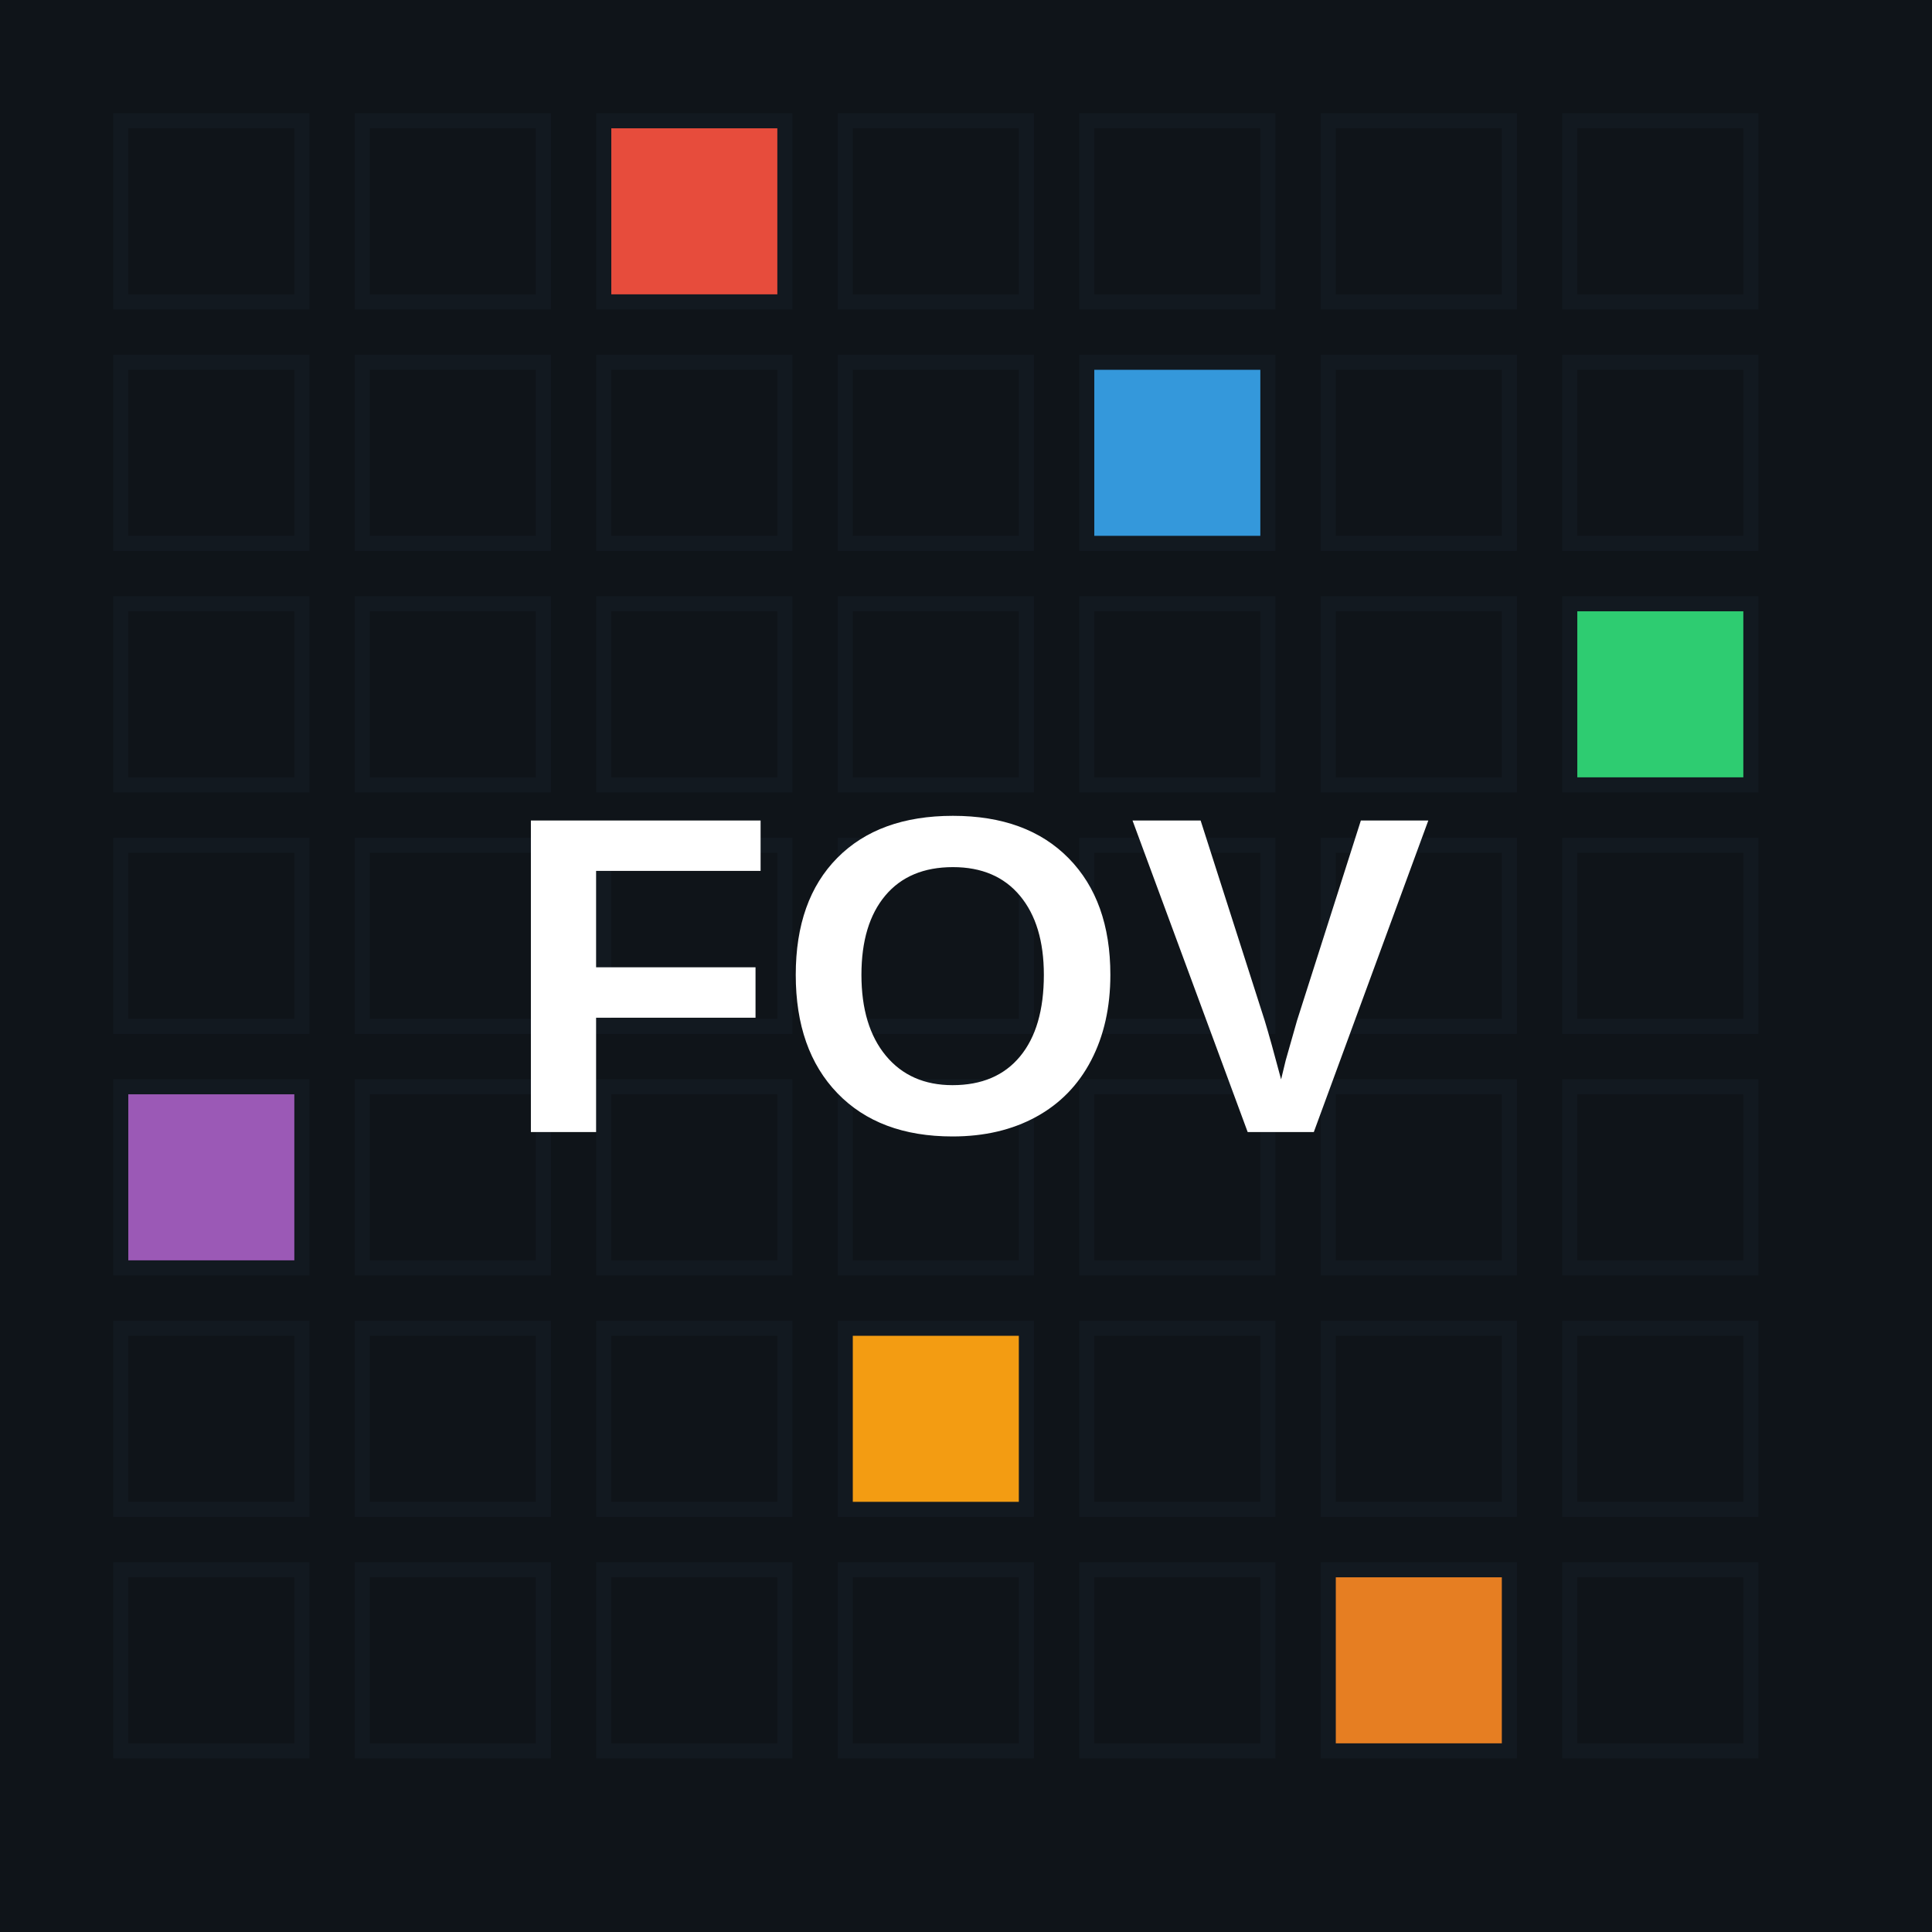
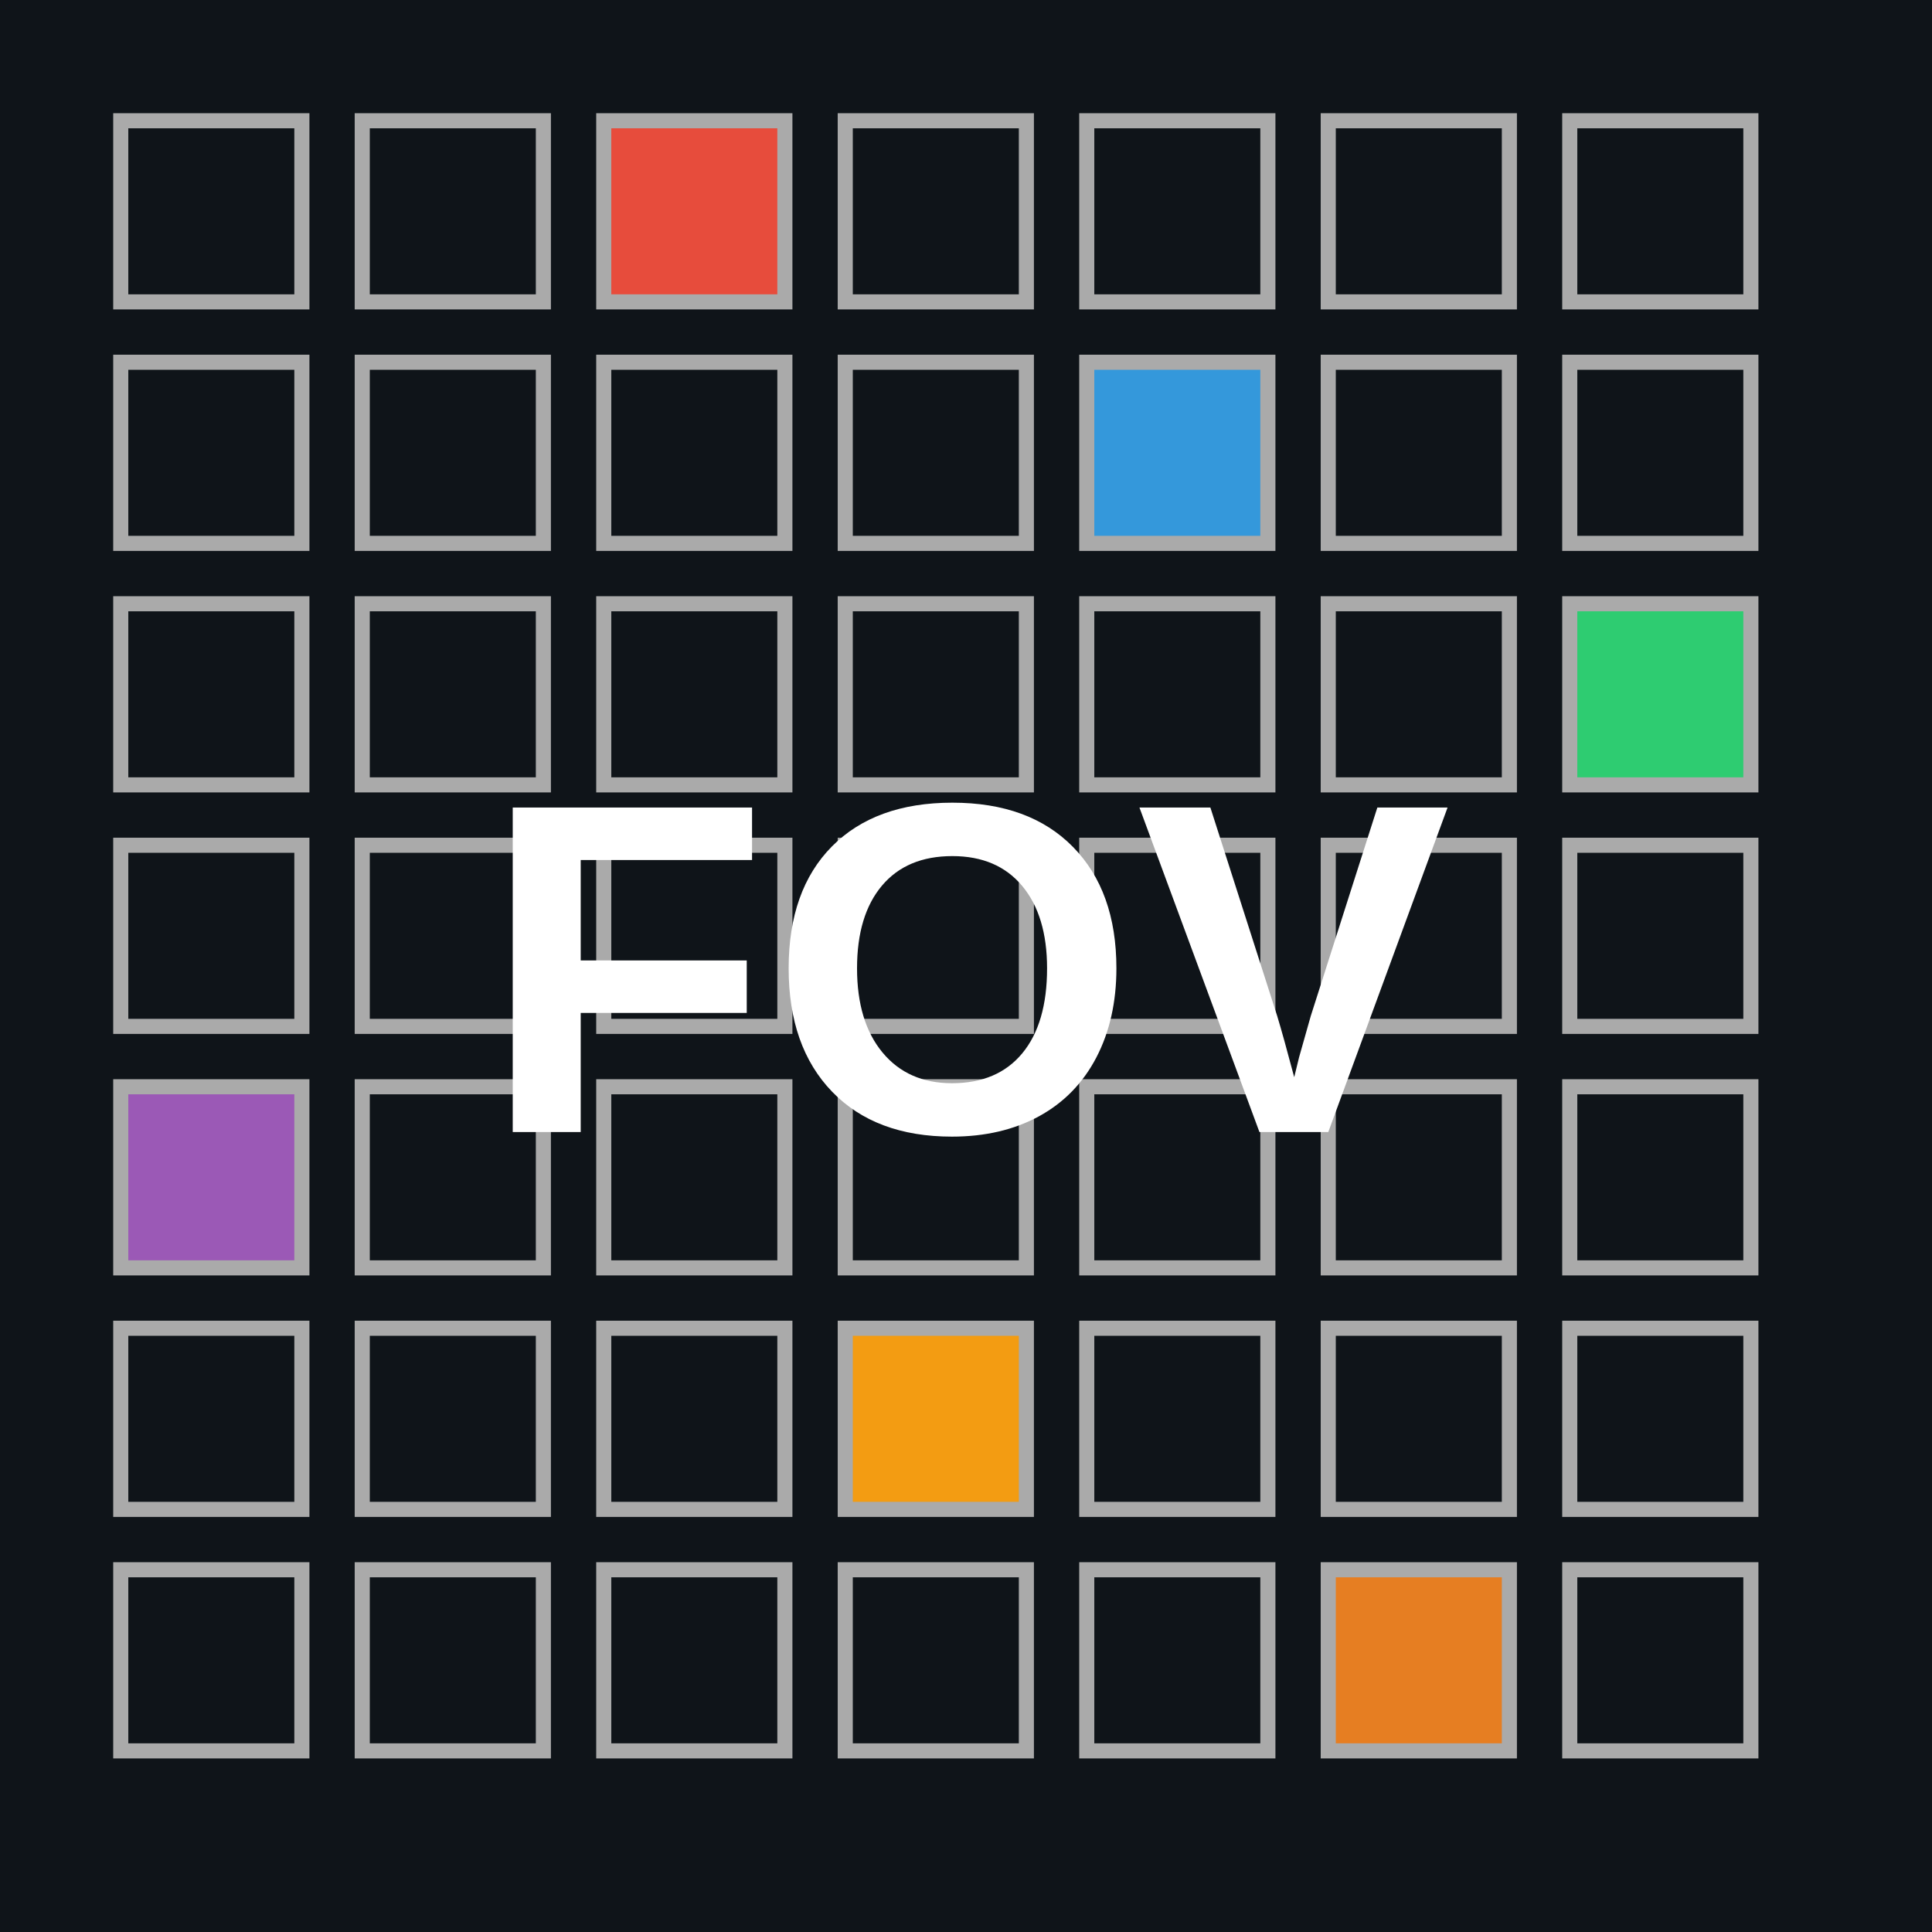
<svg xmlns="http://www.w3.org/2000/svg" viewBox="0 0 512 512" width="512" height="512">
  <rect width="512" height="512" fill="#0f1419" />
-   <g stroke="#121920" stroke-width="4">
+   <g stroke="#AAAAAA" stroke-width="4">
    <rect x="32" y="32" width="48" height="48" fill="#0f1419" />
    <rect x="96" y="32" width="48" height="48" fill="#0f1419" />
    <rect x="160" y="32" width="48" height="48" fill="#e74c3c" />
    <rect x="224" y="32" width="48" height="48" fill="#0f1419" />
    <rect x="288" y="32" width="48" height="48" fill="#0f1419" />
    <rect x="352" y="32" width="48" height="48" fill="#0f1419" />
    <rect x="416" y="32" width="48" height="48" fill="#0f1419" />
    <rect x="32" y="96" width="48" height="48" fill="#0f1419" />
    <rect x="96" y="96" width="48" height="48" fill="#0f1419" />
    <rect x="160" y="96" width="48" height="48" fill="#0f1419" />
    <rect x="224" y="96" width="48" height="48" fill="#0f1419" />
    <rect x="288" y="96" width="48" height="48" fill="#3498db" />
    <rect x="352" y="96" width="48" height="48" fill="#0f1419" />
    <rect x="416" y="96" width="48" height="48" fill="#0f1419" />
    <rect x="32" y="160" width="48" height="48" fill="#0f1419" />
    <rect x="96" y="160" width="48" height="48" fill="#0f1419" />
    <rect x="160" y="160" width="48" height="48" fill="#0f1419" />
    <rect x="224" y="160" width="48" height="48" fill="#0f1419" />
    <rect x="288" y="160" width="48" height="48" fill="#0f1419" />
    <rect x="352" y="160" width="48" height="48" fill="#0f1419" />
    <rect x="416" y="160" width="48" height="48" fill="#2ecc71" />
    <rect x="32" y="224" width="48" height="48" fill="#0f1419" />
    <rect x="96" y="224" width="48" height="48" fill="#0f1419" />
    <rect x="160" y="224" width="48" height="48" fill="#0f1419" />
    <rect x="224" y="224" width="48" height="48" fill="#0f1419" />
    <rect x="288" y="224" width="48" height="48" fill="#0f1419" />
    <rect x="352" y="224" width="48" height="48" fill="#0f1419" />
    <rect x="416" y="224" width="48" height="48" fill="#0f1419" />
    <rect x="32" y="288" width="48" height="48" fill="#9b59b6" />
    <rect x="96" y="288" width="48" height="48" fill="#0f1419" />
    <rect x="160" y="288" width="48" height="48" fill="#0f1419" />
    <rect x="224" y="288" width="48" height="48" fill="#0f1419" />
    <rect x="288" y="288" width="48" height="48" fill="#0f1419" />
    <rect x="352" y="288" width="48" height="48" fill="#0f1419" />
    <rect x="416" y="288" width="48" height="48" fill="#0f1419" />
    <rect x="32" y="352" width="48" height="48" fill="#0f1419" />
    <rect x="96" y="352" width="48" height="48" fill="#0f1419" />
    <rect x="160" y="352" width="48" height="48" fill="#0f1419" />
    <rect x="224" y="352" width="48" height="48" fill="#f39c12" />
    <rect x="288" y="352" width="48" height="48" fill="#0f1419" />
    <rect x="352" y="352" width="48" height="48" fill="#0f1419" />
    <rect x="416" y="352" width="48" height="48" fill="#0f1419" />
    <rect x="32" y="416" width="48" height="48" fill="#0f1419" />
    <rect x="96" y="416" width="48" height="48" fill="#0f1419" />
    <rect x="160" y="416" width="48" height="48" fill="#0f1419" />
    <rect x="224" y="416" width="48" height="48" fill="#0f1419" />
    <rect x="288" y="416" width="48" height="48" fill="#0f1419" />
    <rect x="352" y="416" width="48" height="48" fill="#e67e22" />
    <rect x="416" y="416" width="48" height="48" fill="#0f1419" />
  </g>
-   <text x="256" y="300" text-anchor="middle" font-family="Arial, sans-serif" font-size="120" font-weight="bold" fill="white">FOV</text>
+   <text x="256" y="300" text-anchor="middle" font-family="Arial, sans-serif" font-size="125" font-weight="bold" fill="white">FOV</text>
</svg>
